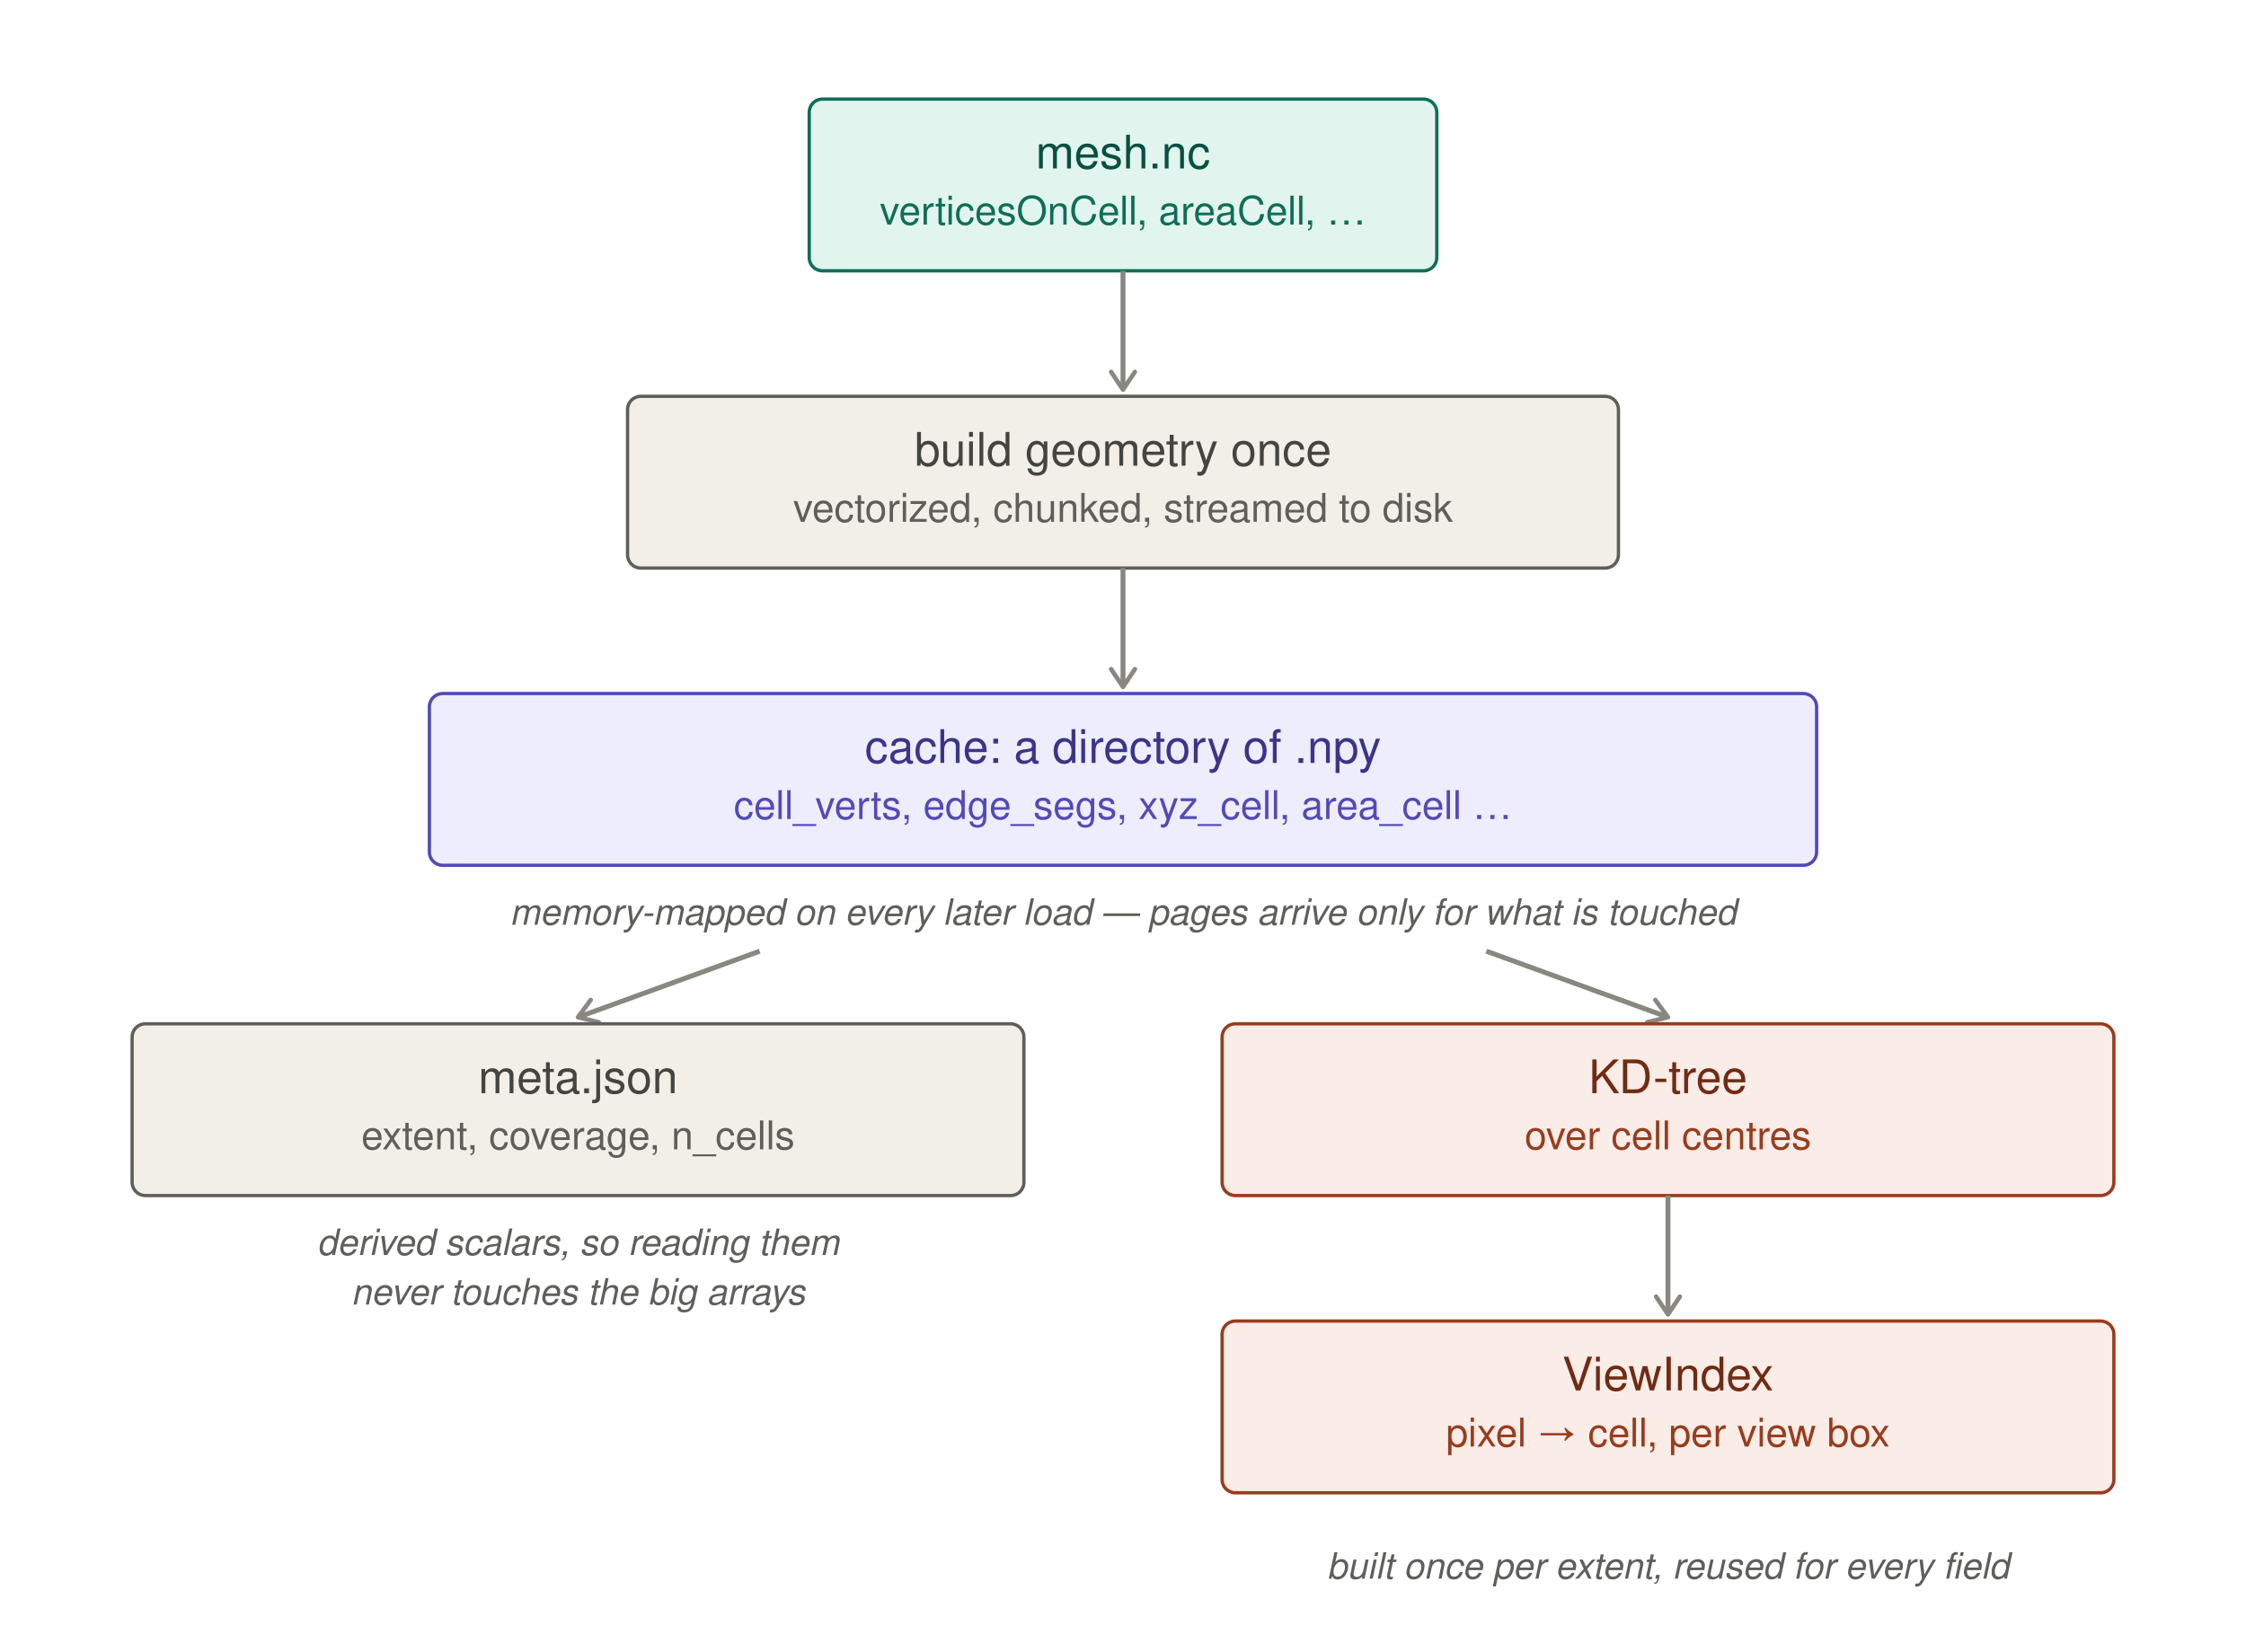
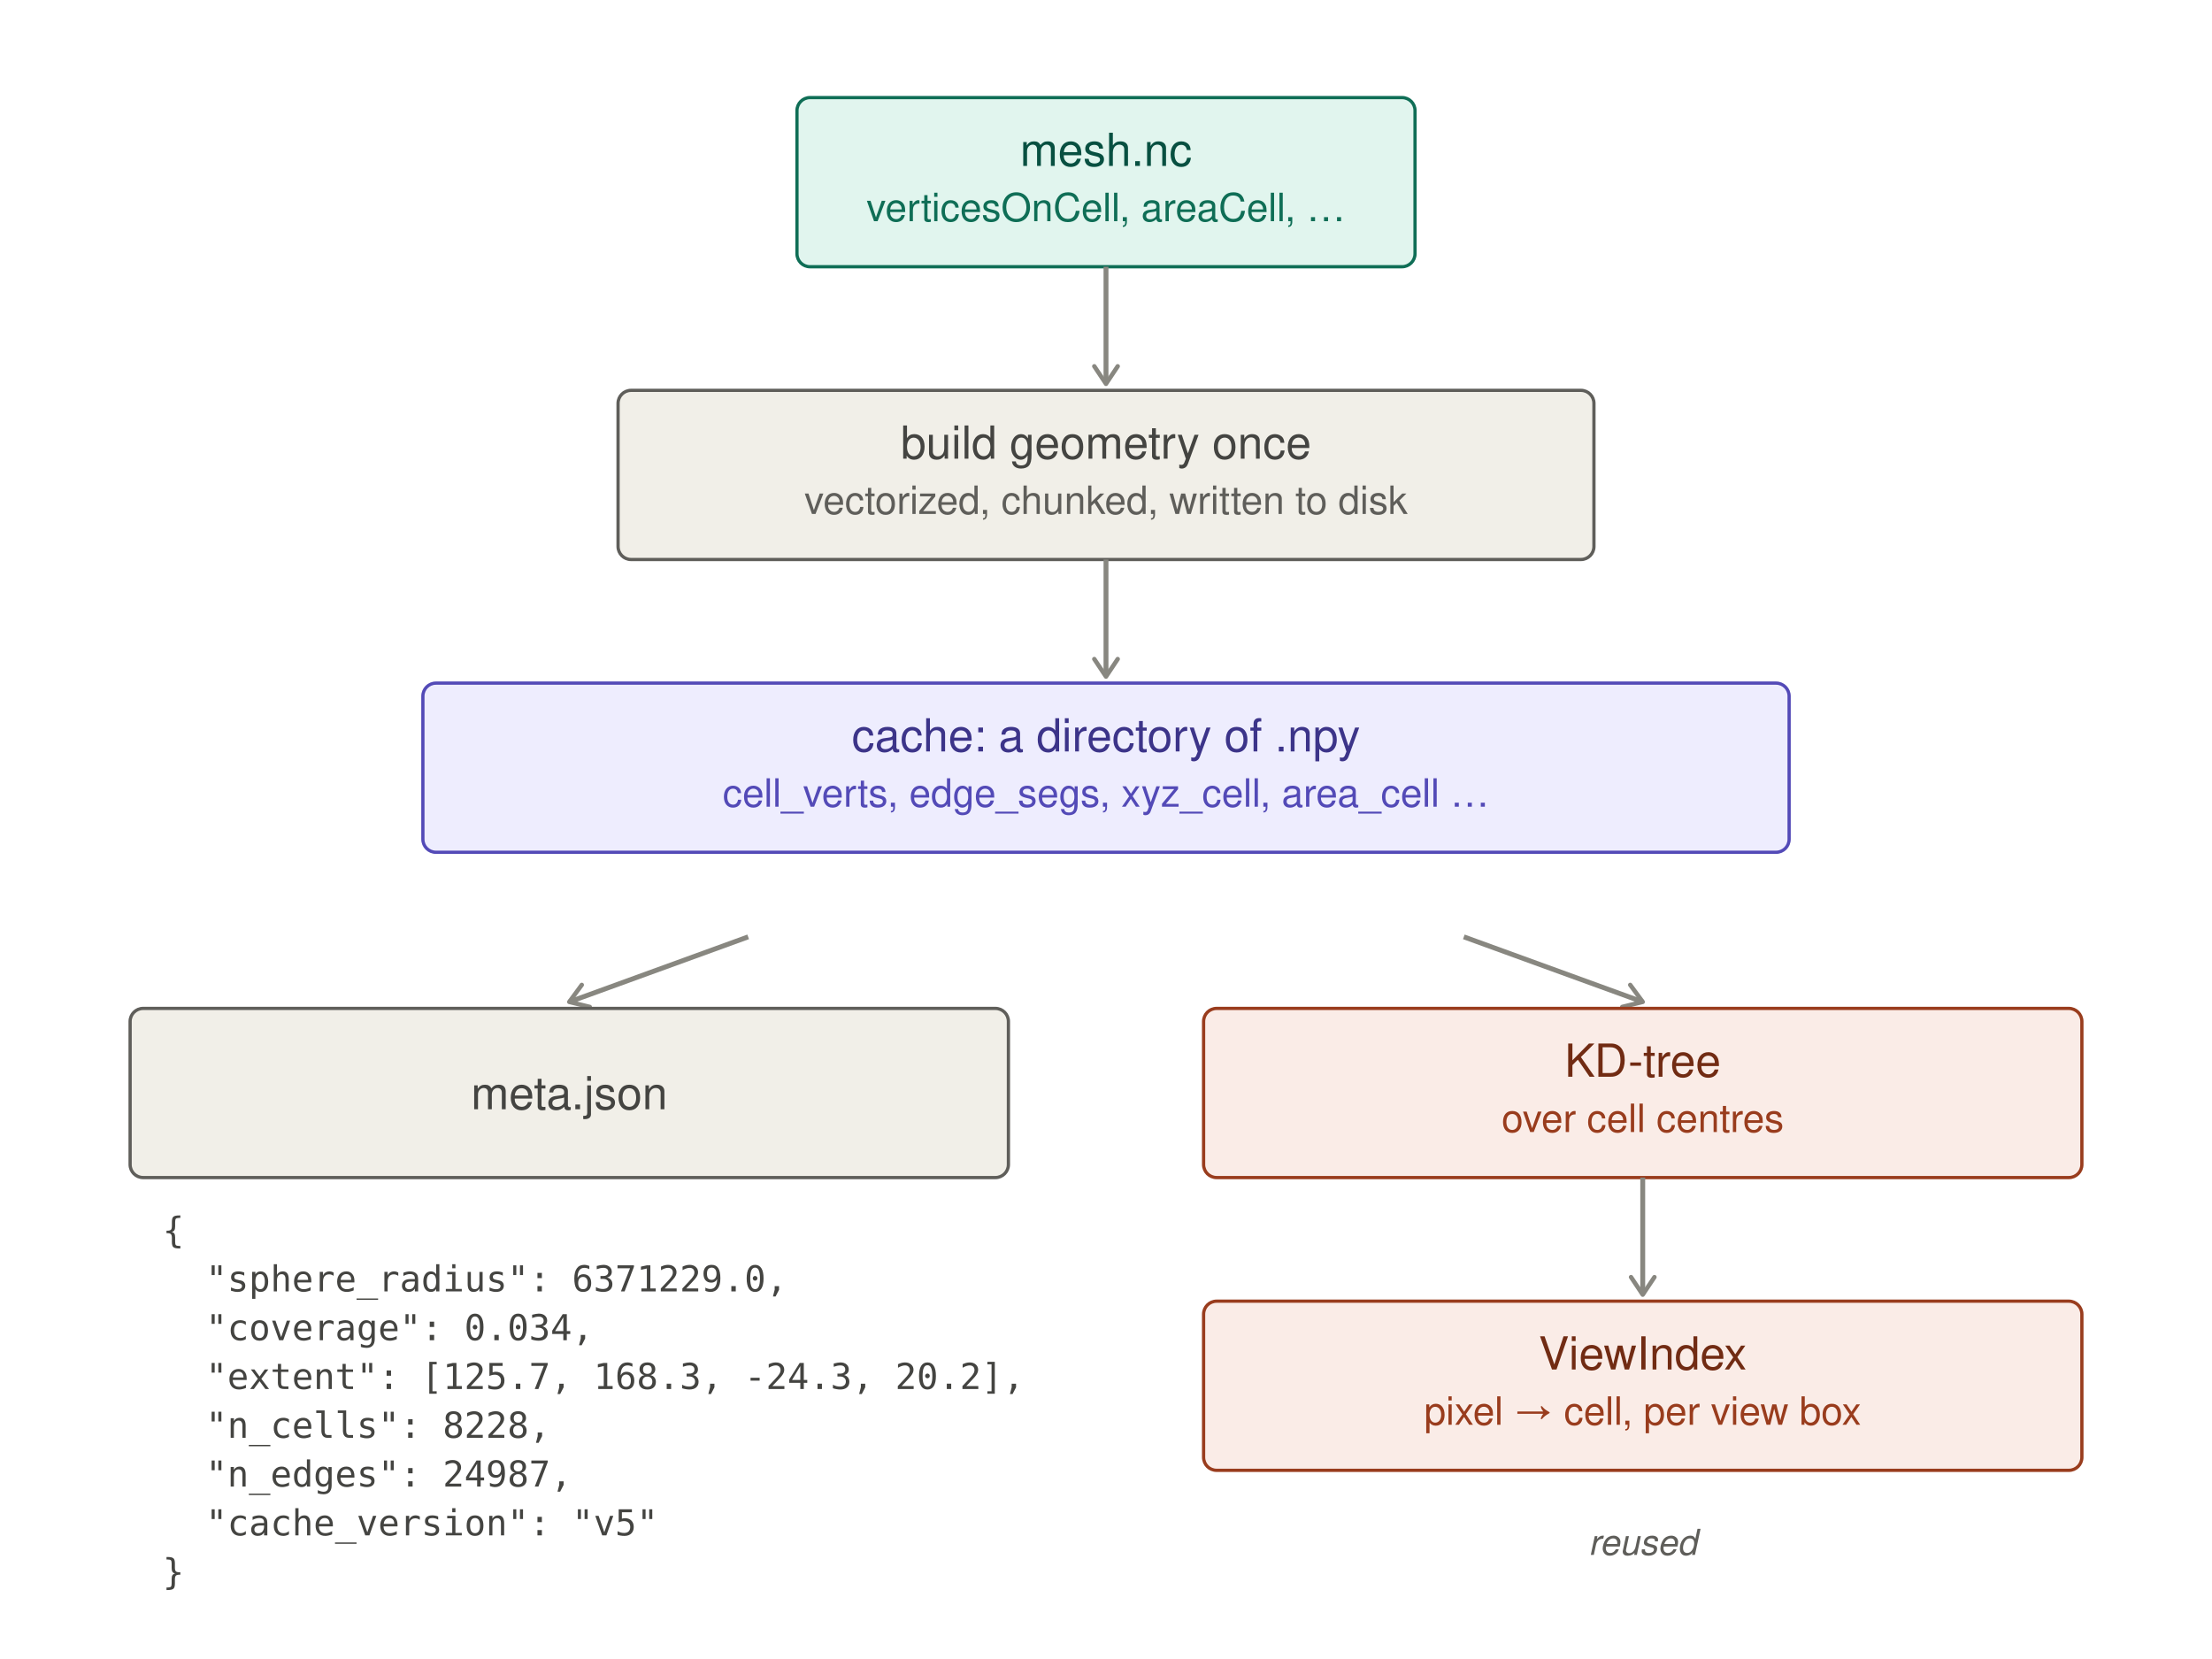
- <svg xmlns="http://www.w3.org/2000/svg" width="680" viewBox="0 0 680 500" role="img">
+ <svg xmlns="http://www.w3.org/2000/svg" width="680" viewBox="0 0 680 510" role="img">
  <style>
  text { font-family: -apple-system, BlinkMacSystemFont, "Segoe UI", Helvetica, Arial, sans-serif; }
  .th { font-size: 14px; font-weight: 500; }
  .ts { font-size: 12px; font-weight: 400; }
+   .tc { font-size: 11px; font-family: ui-monospace, SFMono-Regular, Menlo, Consolas, monospace; fill: #444441; }
  .tn { font-size: 11px; font-weight: 400; fill: #5F5E5A; font-style: italic; }
  .arr { stroke: #888780; stroke-width: 1.5; fill: none; }
  .dash { stroke: #888780; stroke-width: 1.3; fill: none; stroke-dasharray: 4 3; }
  .teal rect { fill: #E1F5EE; stroke: #0F6E56; }
  .teal .th { fill: #085041; } .teal .ts { fill: #0F6E56; }
  .purple rect { fill: #EEEDFE; stroke: #534AB7; }
  .purple .th { fill: #3C3489; } .purple .ts { fill: #534AB7; }
  .coral rect { fill: #FAECE7; stroke: #993C1D; }
  .coral .th { fill: #712B13; } .coral .ts { fill: #993C1D; }
  .gray rect { fill: #F1EFE8; stroke: #5F5E5A; }
  .gray .th { fill: #444441; } .gray .ts { fill: #5F5E5A; }
  @media (prefers-color-scheme: dark) {
-     .arr { stroke: #B4B2A9; } .dash { stroke: #B4B2A9; } .tn { fill: #B4B2A9; }
+     .arr { stroke: #B4B2A9; } .dash { stroke: #B4B2A9; } .tn { fill: #B4B2A9; } .tc { fill: #D3D1C7; }
    .teal rect { fill: #085041; stroke: #9FE1CB; }
    .teal .th { fill: #9FE1CB; } .teal .ts { fill: #5DCAA5; }
    .purple rect { fill: #3C3489; stroke: #CECBF6; }
    .purple .th { fill: #CECBF6; } .purple .ts { fill: #AFA9EC; }
    .coral rect { fill: #712B13; stroke: #F5C4B3; }
    .coral .th { fill: #F5C4B3; } .coral .ts { fill: #F0997B; }
    .gray rect { fill: #444441; stroke: #D3D1C7; }
    .gray .th { fill: #D3D1C7; } .gray .ts { fill: #B4B2A9; }
  }
</style>
  <defs>
    <marker id="arrow" viewBox="0 0 10 10" refX="8" refY="5" markerWidth="6" markerHeight="6" orient="auto-start-reverse">
      <path d="M2 1L8 5L2 9" fill="none" stroke="context-stroke" stroke-width="1.5" stroke-linecap="round" stroke-linejoin="round" />
    </marker>
  </defs>
  <g class="teal">
    <rect x="245" y="30" width="190" height="52" rx="4" />
    <text class="th" x="340" y="51" text-anchor="middle">mesh.nc</text>
    <text class="ts" x="340" y="68" text-anchor="middle">verticesOnCell, areaCell, …</text>
  </g>
  <line class="arr" x1="340" y1="82" x2="340" y2="118" marker-end="url(#arrow)" />
  <g class="gray">
    <rect x="190" y="120" width="300" height="52" rx="4" />
    <text class="th" x="340" y="141" text-anchor="middle">build geometry once</text>
-     <text class="ts" x="340" y="158" text-anchor="middle">vectorized, chunked, streamed to disk</text>
+     <text class="ts" x="340" y="158" text-anchor="middle">vectorized, chunked, written to disk</text>
  </g>
  <line class="arr" x1="340" y1="172" x2="340" y2="208" marker-end="url(#arrow)" />
  <g class="purple">
    <rect x="130" y="210" width="420" height="52" rx="4" />
    <text class="th" x="340" y="231" text-anchor="middle">cache: a directory of .npy</text>
    <text class="ts" x="340" y="248" text-anchor="middle">cell_verts, edge_segs, xyz_cell, area_cell …</text>
  </g>
-   <text class="tn" x="340" y="280" text-anchor="middle">memory-mapped on every later load — pages arrive only for what is touched</text>
  <line class="arr" x1="230" y1="288" x2="175" y2="308" marker-end="url(#arrow)" />
  <line class="arr" x1="450" y1="288" x2="505" y2="308" marker-end="url(#arrow)" />
  <g class="gray">
    <rect x="40" y="310" width="270" height="52" rx="4" />
-     <text class="th" x="175" y="331" text-anchor="middle">meta.json</text>
-     <text class="ts" x="175" y="348" text-anchor="middle">extent, coverage, n_cells</text>
+     <text class="th" x="175" y="341" text-anchor="middle">meta.json</text>
  </g>
  <g class="coral">
    <rect x="370" y="310" width="270" height="52" rx="4" />
    <text class="th" x="505" y="331" text-anchor="middle">KD-tree</text>
    <text class="ts" x="505" y="348" text-anchor="middle">over cell centres</text>
  </g>
-   <text class="tn" x="175" y="380" text-anchor="middle">derived scalars, so reading them</text>
-   <text class="tn" x="175" y="395" text-anchor="middle">never touches the big arrays</text>
+   <text class="tc" x="50" y="382" xml:space="preserve">{</text>
+   <text class="tc" x="50" y="397" xml:space="preserve">  "sphere_radius": 6371229.0,</text>
+   <text class="tc" x="50" y="412" xml:space="preserve">  "coverage": 0.034,</text>
+   <text class="tc" x="50" y="427" xml:space="preserve">  "extent": [125.7, 168.3, -24.3, 20.2],</text>
+   <text class="tc" x="50" y="442" xml:space="preserve">  "n_cells": 8228,</text>
+   <text class="tc" x="50" y="457" xml:space="preserve">  "n_edges": 24987,</text>
+   <text class="tc" x="50" y="472" xml:space="preserve">  "cache_version": "v5"</text>
+   <text class="tc" x="50" y="487" xml:space="preserve">}</text>
  <line class="arr" x1="505" y1="362" x2="505" y2="398" marker-end="url(#arrow)" />
  <g class="coral">
    <rect x="370" y="400" width="270" height="52" rx="4" />
    <text class="th" x="505" y="421" text-anchor="middle">ViewIndex</text>
    <text class="ts" x="505" y="438" text-anchor="middle">pixel → cell, per view box</text>
  </g>
-   <text class="tn" x="505" y="478" text-anchor="middle">built once per extent, reused for every field</text>
+   <text class="tn" x="505" y="478" text-anchor="middle">reused</text>
</svg>
